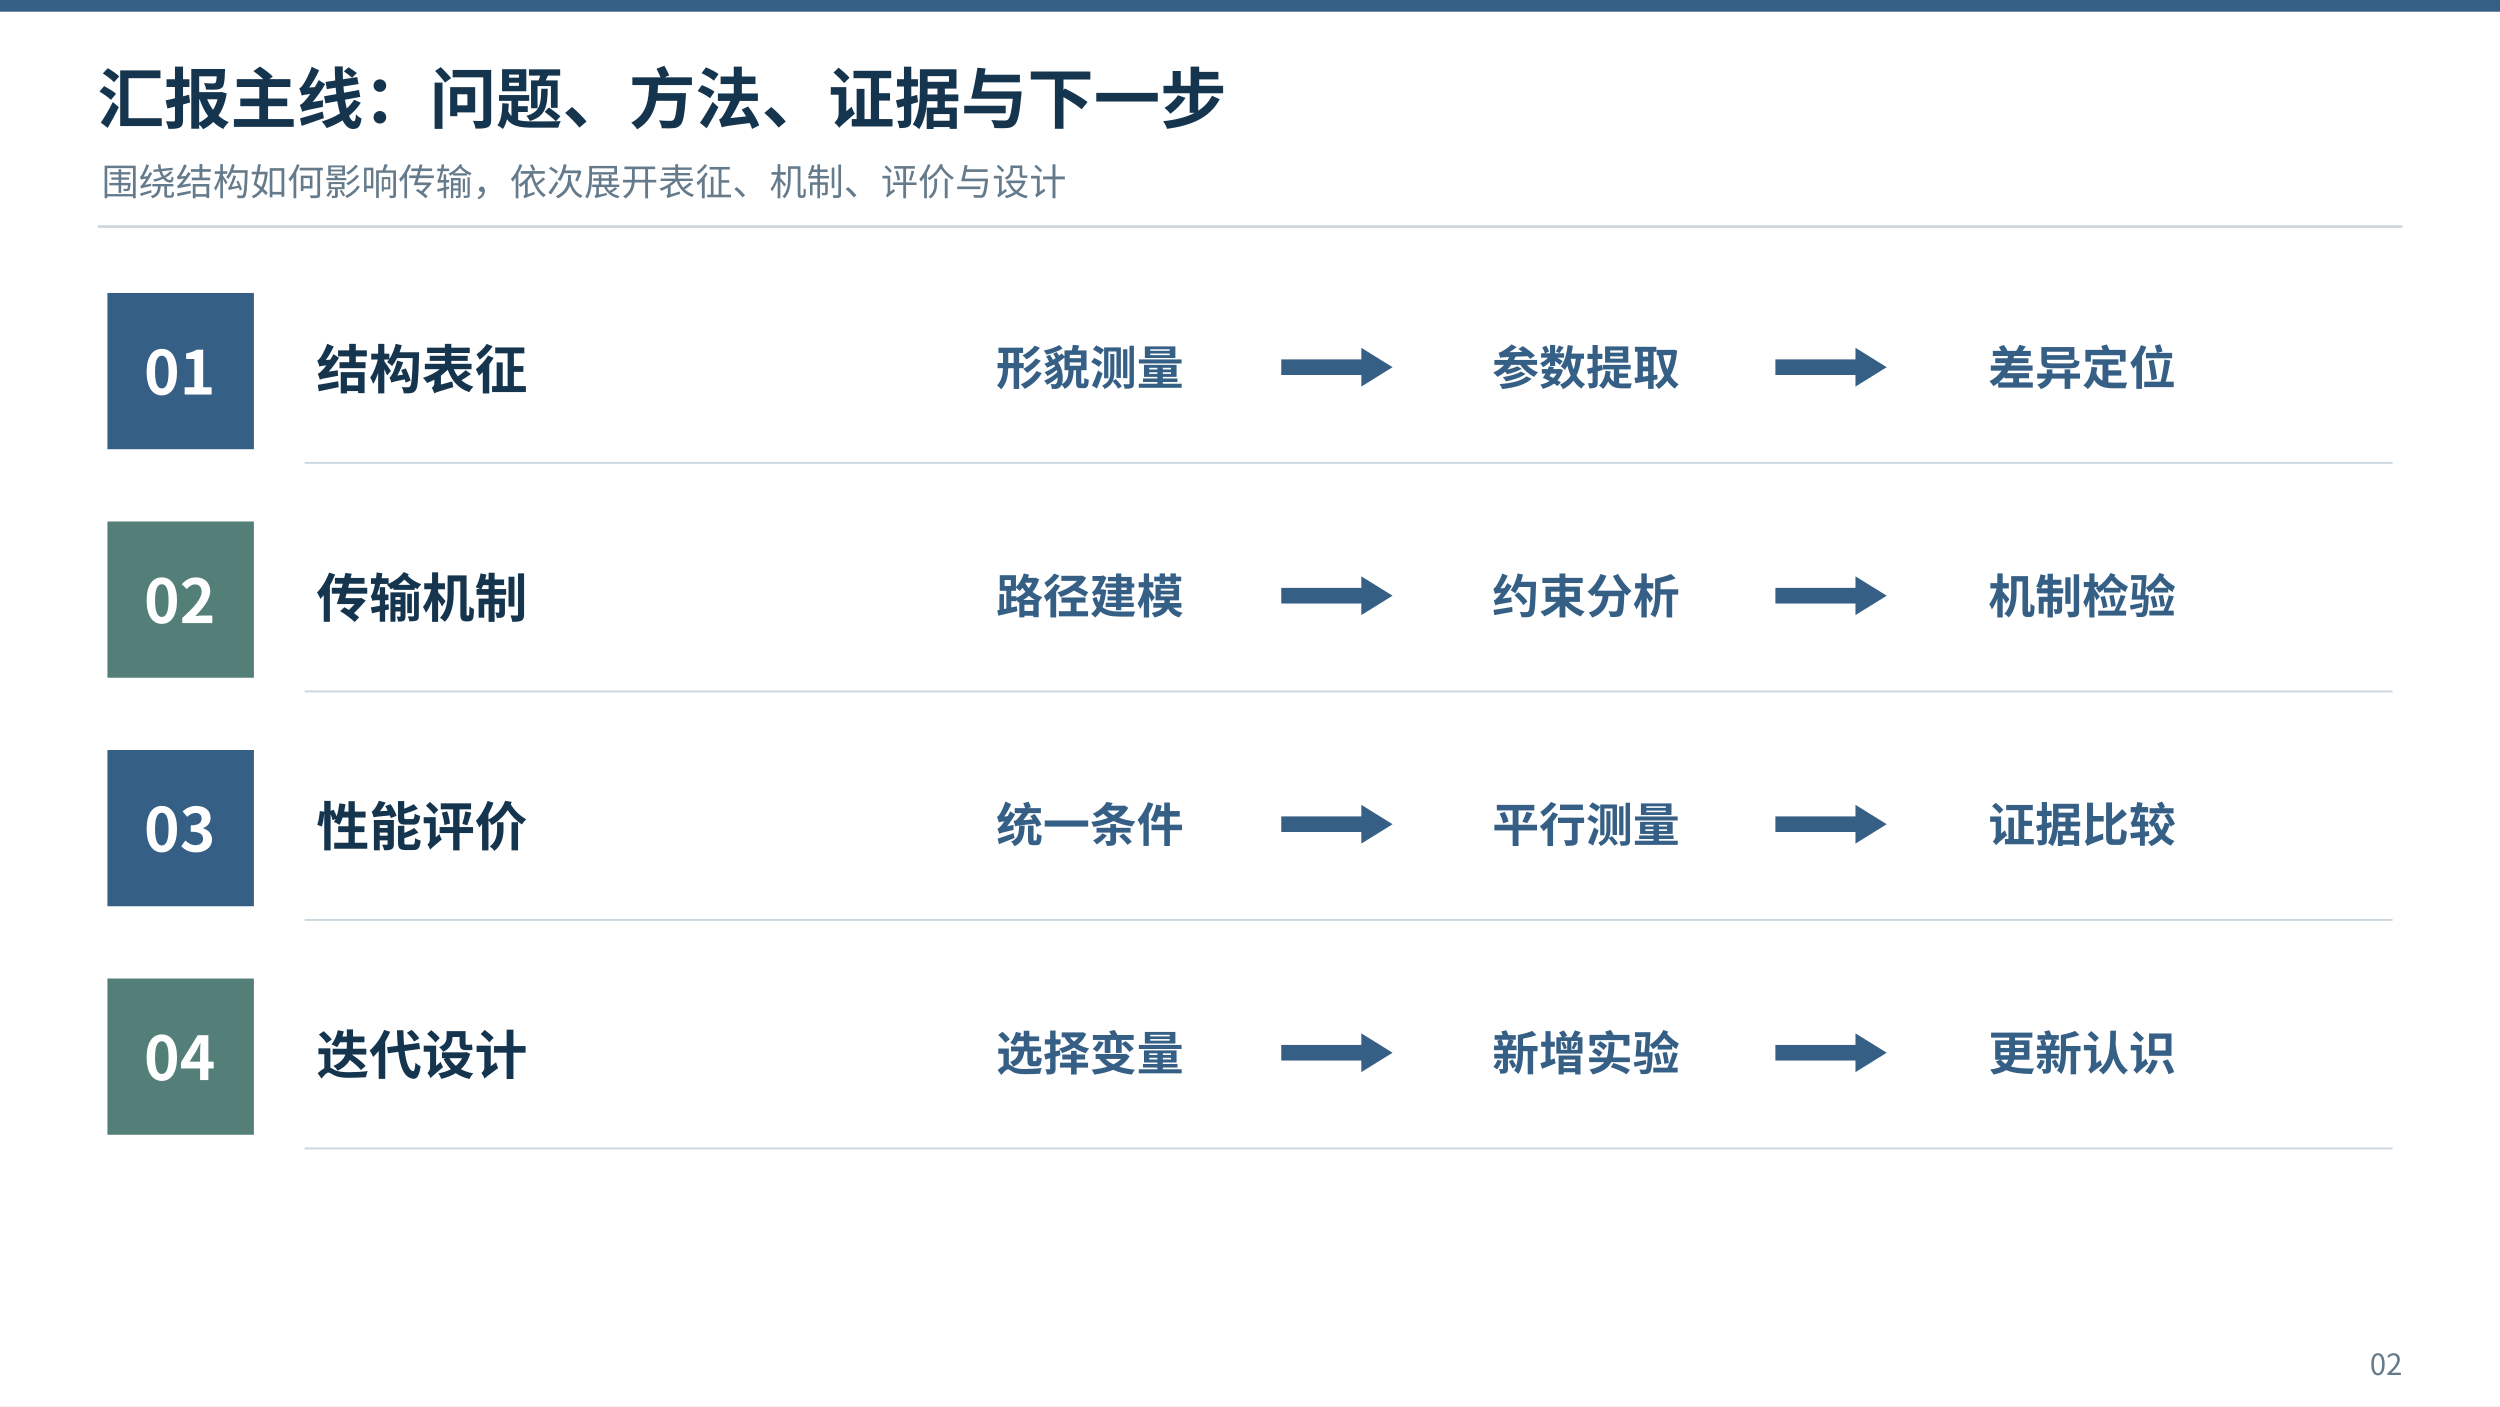
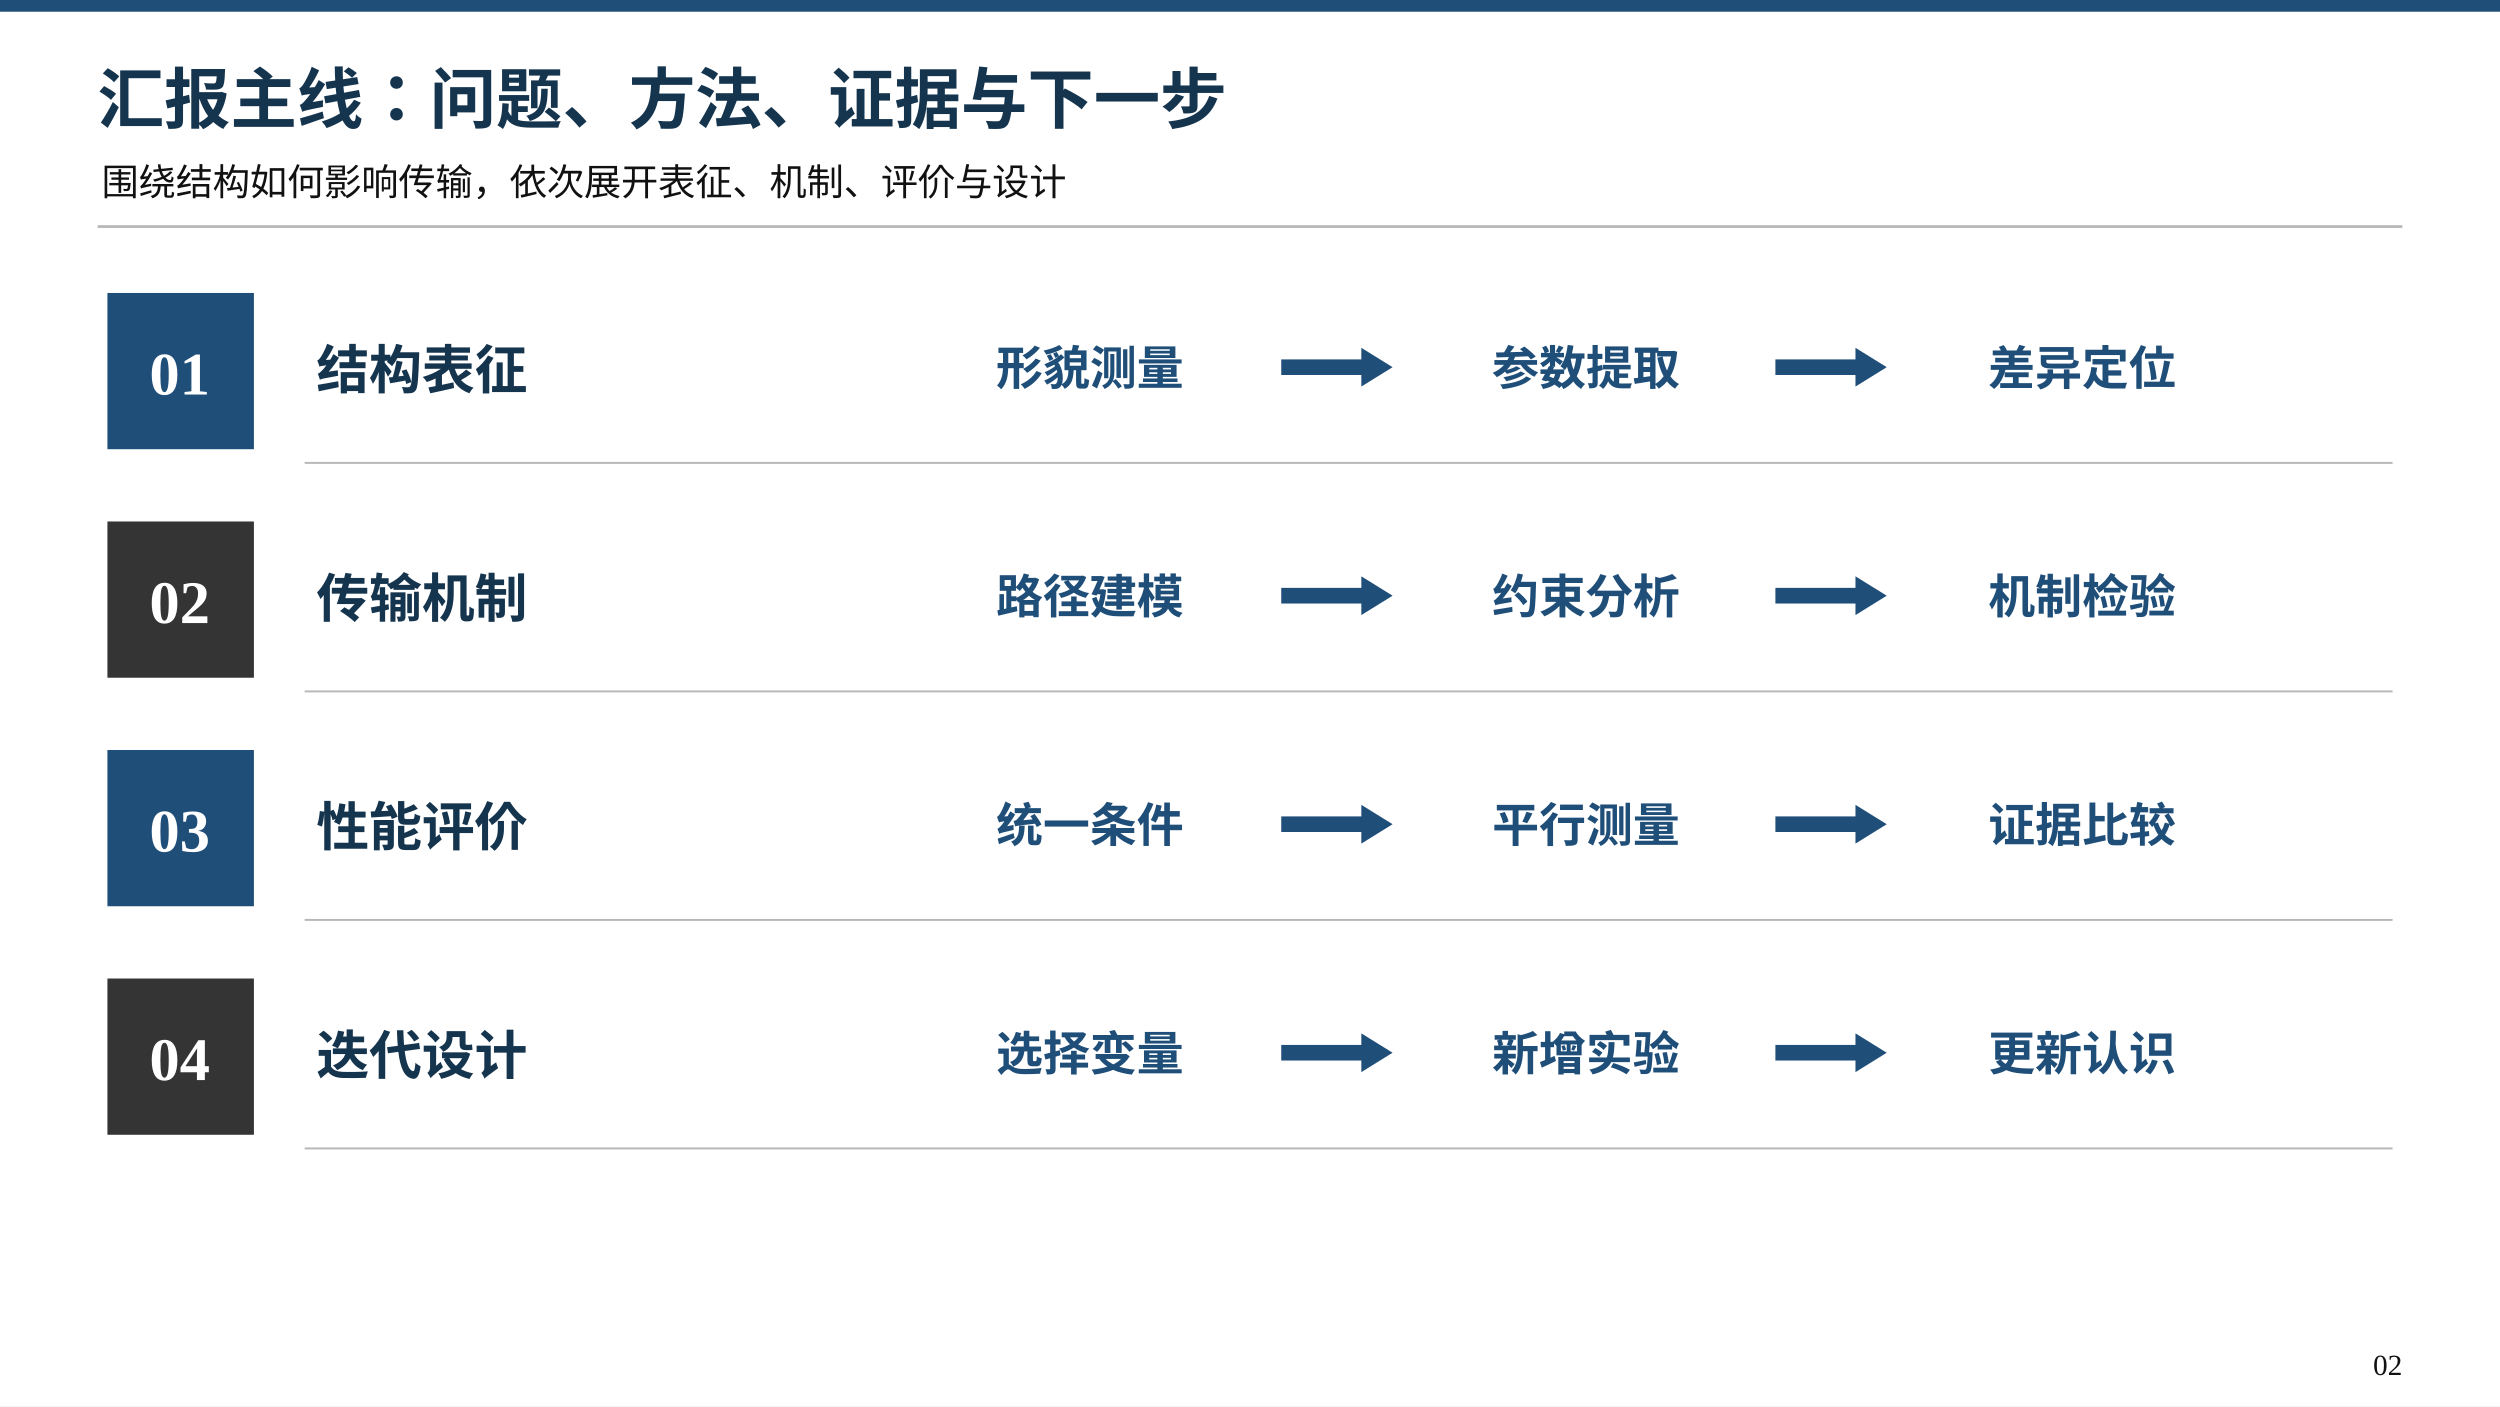
<svg xmlns="http://www.w3.org/2000/svg" width="1280" height="720" viewBox="0 0 1280 720">
  <rect width="1280" height="720" fill="white" />
-   <style>text{font-family:"Noto Sans CJK SC","Microsoft YaHei","PingFang SC",sans-serif}line,path,rect,circle,ellipse,polyline{vector-effect:non-scaling-stroke}</style>
-   <rect x="0" y="0" width="1280" height="6" fill="#365F85" />
-   <text x="50" y="63" font-size="34" fill="#15344E" font-weight="700" text-anchor="start">汇报主线：问题、方法、证据与下一步</text>
-   <text x="52" y="100" font-size="19" fill="#657B8B" font-weight="400" text-anchor="start">围绕结构如何影响传输，依次展开表征、机制、评价与设计</text>
-   <line x1="50" y1="116" x2="1230" y2="116" stroke="#CCD7DF" stroke-width="1.4" />
-   <rect x="55" y="150" width="75" height="80" fill="#365F85" />
-   <text x="92" y="202" font-size="31" fill="white" font-weight="700" text-anchor="middle">01</text>
-   <text x="162" y="199" font-size="27" fill="#15344E" font-weight="700" text-anchor="start">结构表征</text>
-   <text x="558" y="197" font-size="24" fill="#365F85" font-weight="700" text-anchor="middle">形貌测量</text>
-   <text x="812" y="197" font-size="24" fill="#365F85" font-weight="700" text-anchor="middle">参数提取</text>
-   <text x="1066" y="197" font-size="24" fill="#365F85" font-weight="700" text-anchor="middle">差异定位</text>
-   <polygon points="656.00,192.00 697.00,192.00 697.00,197.92 713.00,188.00 697.00,178.08 697.00,184.00 656.00,184.00" fill="#365F85" />
-   <polygon points="909.00,192.00 950.00,192.00 950.00,197.92 966.00,188.00 950.00,178.08 950.00,184.00 909.00,184.00" fill="#365F85" />
-   <line x1="156" y1="237" x2="1225" y2="237" stroke="#CCD7DF" stroke-width="1" />
-   <rect x="55" y="267" width="75" height="80" fill="#537F78" />
-   <text x="92" y="319" font-size="31" fill="white" font-weight="700" text-anchor="middle">02</text>
-   <text x="162" y="316" font-size="27" fill="#15344E" font-weight="700" text-anchor="start">传输机制</text>
-   <text x="558" y="314" font-size="24" fill="#365F85" font-weight="700" text-anchor="middle">路径建模</text>
-   <text x="812" y="314" font-size="24" fill="#365F85" font-weight="700" text-anchor="middle">约束分析</text>
-   <text x="1066" y="314" font-size="24" fill="#365F85" font-weight="700" text-anchor="middle">机制检验</text>
-   <polygon points="656.00,309.00 697.00,309.00 697.00,314.92 713.00,305.00 697.00,295.08 697.00,301.00 656.00,301.00" fill="#365F85" />
-   <polygon points="909.00,309.00 950.00,309.00 950.00,314.92 966.00,305.00 950.00,295.08 950.00,301.00 909.00,301.00" fill="#365F85" />
-   <line x1="156" y1="354" x2="1225" y2="354" stroke="#CCD7DF" stroke-width="1" />
-   <rect x="55" y="384" width="75" height="80" fill="#365F85" />
-   <text x="92" y="436" font-size="31" fill="white" font-weight="700" text-anchor="middle">03</text>
-   <text x="162" y="433" font-size="27" fill="#15344E" font-weight="700" text-anchor="start">性能评价</text>
-   <text x="558" y="431" font-size="24" fill="#365F85" font-weight="700" text-anchor="middle">统一条件</text>
-   <text x="812" y="431" font-size="24" fill="#365F85" font-weight="700" text-anchor="middle">平行测量</text>
-   <text x="1066" y="431" font-size="24" fill="#365F85" font-weight="700" text-anchor="middle">证据比较</text>
-   <polygon points="656.00,426.00 697.00,426.00 697.00,431.92 713.00,422.00 697.00,412.08 697.00,418.00 656.00,418.00" fill="#365F85" />
-   <polygon points="909.00,426.00 950.00,426.00 950.00,431.92 966.00,422.00 950.00,412.08 950.00,418.00 909.00,418.00" fill="#365F85" />
-   <line x1="156" y1="471" x2="1225" y2="471" stroke="#CCD7DF" stroke-width="1" />
-   <rect x="55" y="501" width="75" height="80" fill="#537F78" />
-   <text x="92" y="553" font-size="31" fill="white" font-weight="700" text-anchor="middle">04</text>
-   <text x="162" y="550" font-size="27" fill="#15344E" font-weight="700" text-anchor="start">迭代设计</text>
-   <text x="558" y="548" font-size="24" fill="#365F85" font-weight="700" text-anchor="middle">选择变量</text>
-   <text x="812" y="548" font-size="24" fill="#365F85" font-weight="700" text-anchor="middle">新增实验</text>
-   <text x="1066" y="548" font-size="24" fill="#365F85" font-weight="700" text-anchor="middle">更新认识</text>
-   <polygon points="656.00,543.00 697.00,543.00 697.00,548.92 713.00,539.00 697.00,529.08 697.00,535.00 656.00,535.00" fill="#365F85" />
-   <polygon points="909.00,543.00 950.00,543.00 950.00,548.92 966.00,539.00 950.00,529.08 950.00,535.00 909.00,535.00" fill="#365F85" />
-   <line x1="156" y1="588" x2="1225" y2="588" stroke="#CCD7DF" stroke-width="1" />
-   <text x="1230" y="704" font-size="15" fill="#657B8B" font-weight="400" text-anchor="end">02</text>
+   <style>text{font-family:"Times New Roman","Microsoft YaHei"}line,path,rect,circle,ellipse,polyline{vector-effect:non-scaling-stroke}</style>
+   <rect x="0" y="0" width="1280" height="6" fill="#1F4E79" />
+   <text x="50" y="63" font-size="34" fill="#15344E" font-weight="700" text-anchor="start">
+     <tspan font-family="Microsoft YaHei">汇报主线：问题、方法、证据与下一步</tspan>
+   </text>
+   <text x="52" y="100" font-size="19" fill="#111111" font-weight="400" text-anchor="start">
+     <tspan font-family="Microsoft YaHei">围绕结构如何影响传输，依次展开表征、机制、评价与设计</tspan>
+   </text>
+   <line x1="50" y1="116" x2="1230" y2="116" stroke="#B7B7B7" stroke-width="1.4" />
+   <rect x="55" y="150" width="75" height="80" fill="#1F4E79" />
+   <text x="92" y="202" font-size="31" fill="white" font-weight="700" text-anchor="middle">
+     <tspan font-family="Times New Roman">01</tspan>
+   </text>
+   <text x="162" y="199" font-size="27" fill="#15344E" font-weight="700" text-anchor="start">
+     <tspan font-family="Microsoft YaHei">结构表征</tspan>
+   </text>
+   <text x="558" y="197" font-size="24" fill="#1F4E79" font-weight="700" text-anchor="middle">
+     <tspan font-family="Microsoft YaHei">形貌测量</tspan>
+   </text>
+   <text x="812" y="197" font-size="24" fill="#1F4E79" font-weight="700" text-anchor="middle">
+     <tspan font-family="Microsoft YaHei">参数提取</tspan>
+   </text>
+   <text x="1066" y="197" font-size="24" fill="#1F4E79" font-weight="700" text-anchor="middle">
+     <tspan font-family="Microsoft YaHei">差异定位</tspan>
+   </text>
+   <polygon points="656.00,192.00 697.00,192.00 697.00,197.92 713.00,188.00 697.00,178.08 697.00,184.00 656.00,184.00" fill="#1F4E79" />
+   <polygon points="909.00,192.00 950.00,192.00 950.00,197.92 966.00,188.00 950.00,178.08 950.00,184.00 909.00,184.00" fill="#1F4E79" />
+   <line x1="156" y1="237" x2="1225" y2="237" stroke="#B7B7B7" stroke-width="1" />
+   <rect x="55" y="267" width="75" height="80" fill="#343434" />
+   <text x="92" y="319" font-size="31" fill="white" font-weight="700" text-anchor="middle">
+     <tspan font-family="Times New Roman">02</tspan>
+   </text>
+   <text x="162" y="316" font-size="27" fill="#15344E" font-weight="700" text-anchor="start">
+     <tspan font-family="Microsoft YaHei">传输机制</tspan>
+   </text>
+   <text x="558" y="314" font-size="24" fill="#1F4E79" font-weight="700" text-anchor="middle">
+     <tspan font-family="Microsoft YaHei">路径建模</tspan>
+   </text>
+   <text x="812" y="314" font-size="24" fill="#1F4E79" font-weight="700" text-anchor="middle">
+     <tspan font-family="Microsoft YaHei">约束分析</tspan>
+   </text>
+   <text x="1066" y="314" font-size="24" fill="#1F4E79" font-weight="700" text-anchor="middle">
+     <tspan font-family="Microsoft YaHei">机制检验</tspan>
+   </text>
+   <polygon points="656.00,309.00 697.00,309.00 697.00,314.92 713.00,305.00 697.00,295.08 697.00,301.00 656.00,301.00" fill="#1F4E79" />
+   <polygon points="909.00,309.00 950.00,309.00 950.00,314.92 966.00,305.00 950.00,295.08 950.00,301.00 909.00,301.00" fill="#1F4E79" />
+   <line x1="156" y1="354" x2="1225" y2="354" stroke="#B7B7B7" stroke-width="1" />
+   <rect x="55" y="384" width="75" height="80" fill="#1F4E79" />
+   <text x="92" y="436" font-size="31" fill="white" font-weight="700" text-anchor="middle">
+     <tspan font-family="Times New Roman">03</tspan>
+   </text>
+   <text x="162" y="433" font-size="27" fill="#15344E" font-weight="700" text-anchor="start">
+     <tspan font-family="Microsoft YaHei">性能评价</tspan>
+   </text>
+   <text x="558" y="431" font-size="24" fill="#1F4E79" font-weight="700" text-anchor="middle">
+     <tspan font-family="Microsoft YaHei">统一条件</tspan>
+   </text>
+   <text x="812" y="431" font-size="24" fill="#1F4E79" font-weight="700" text-anchor="middle">
+     <tspan font-family="Microsoft YaHei">平行测量</tspan>
+   </text>
+   <text x="1066" y="431" font-size="24" fill="#1F4E79" font-weight="700" text-anchor="middle">
+     <tspan font-family="Microsoft YaHei">证据比较</tspan>
+   </text>
+   <polygon points="656.00,426.00 697.00,426.00 697.00,431.92 713.00,422.00 697.00,412.08 697.00,418.00 656.00,418.00" fill="#1F4E79" />
+   <polygon points="909.00,426.00 950.00,426.00 950.00,431.92 966.00,422.00 950.00,412.08 950.00,418.00 909.00,418.00" fill="#1F4E79" />
+   <line x1="156" y1="471" x2="1225" y2="471" stroke="#B7B7B7" stroke-width="1" />
+   <rect x="55" y="501" width="75" height="80" fill="#343434" />
+   <text x="92" y="553" font-size="31" fill="white" font-weight="700" text-anchor="middle">
+     <tspan font-family="Times New Roman">04</tspan>
+   </text>
+   <text x="162" y="550" font-size="27" fill="#15344E" font-weight="700" text-anchor="start">
+     <tspan font-family="Microsoft YaHei">迭代设计</tspan>
+   </text>
+   <text x="558" y="548" font-size="24" fill="#1F4E79" font-weight="700" text-anchor="middle">
+     <tspan font-family="Microsoft YaHei">选择变量</tspan>
+   </text>
+   <text x="812" y="548" font-size="24" fill="#1F4E79" font-weight="700" text-anchor="middle">
+     <tspan font-family="Microsoft YaHei">新增实验</tspan>
+   </text>
+   <text x="1066" y="548" font-size="24" fill="#1F4E79" font-weight="700" text-anchor="middle">
+     <tspan font-family="Microsoft YaHei">更新认识</tspan>
+   </text>
+   <polygon points="656.00,543.00 697.00,543.00 697.00,548.92 713.00,539.00 697.00,529.08 697.00,535.00 656.00,535.00" fill="#1F4E79" />
+   <polygon points="909.00,543.00 950.00,543.00 950.00,548.92 966.00,539.00 950.00,529.08 950.00,535.00 909.00,535.00" fill="#1F4E79" />
+   <line x1="156" y1="588" x2="1225" y2="588" stroke="#B7B7B7" stroke-width="1" />
+   <text x="1230" y="704" font-size="15" fill="#111111" font-weight="400" text-anchor="end">
+     <tspan font-family="Times New Roman">02</tspan>
+   </text>
</svg>
